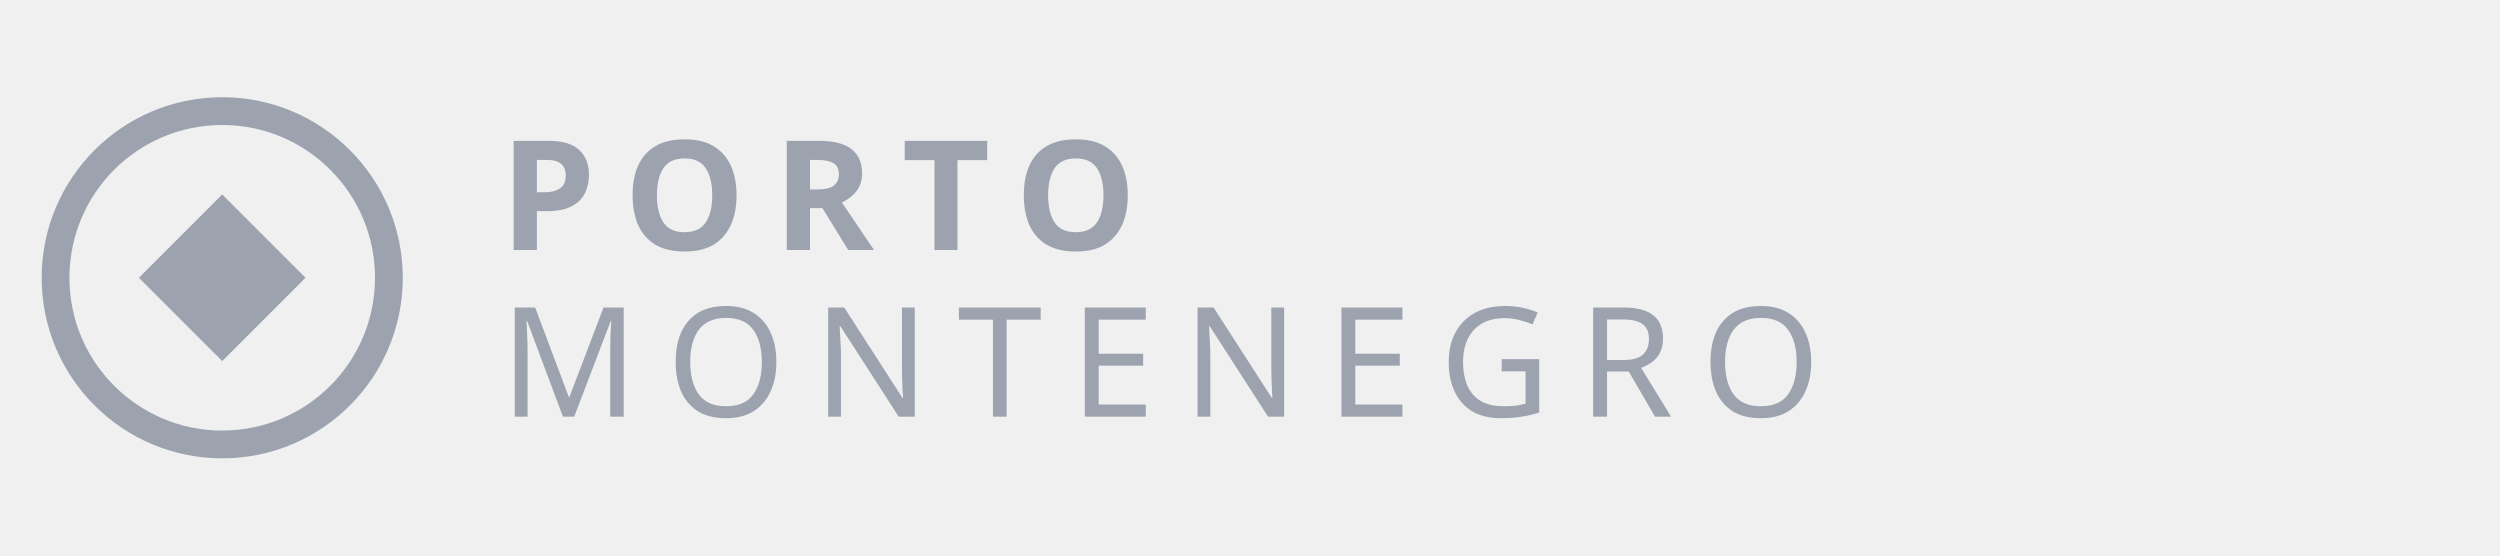
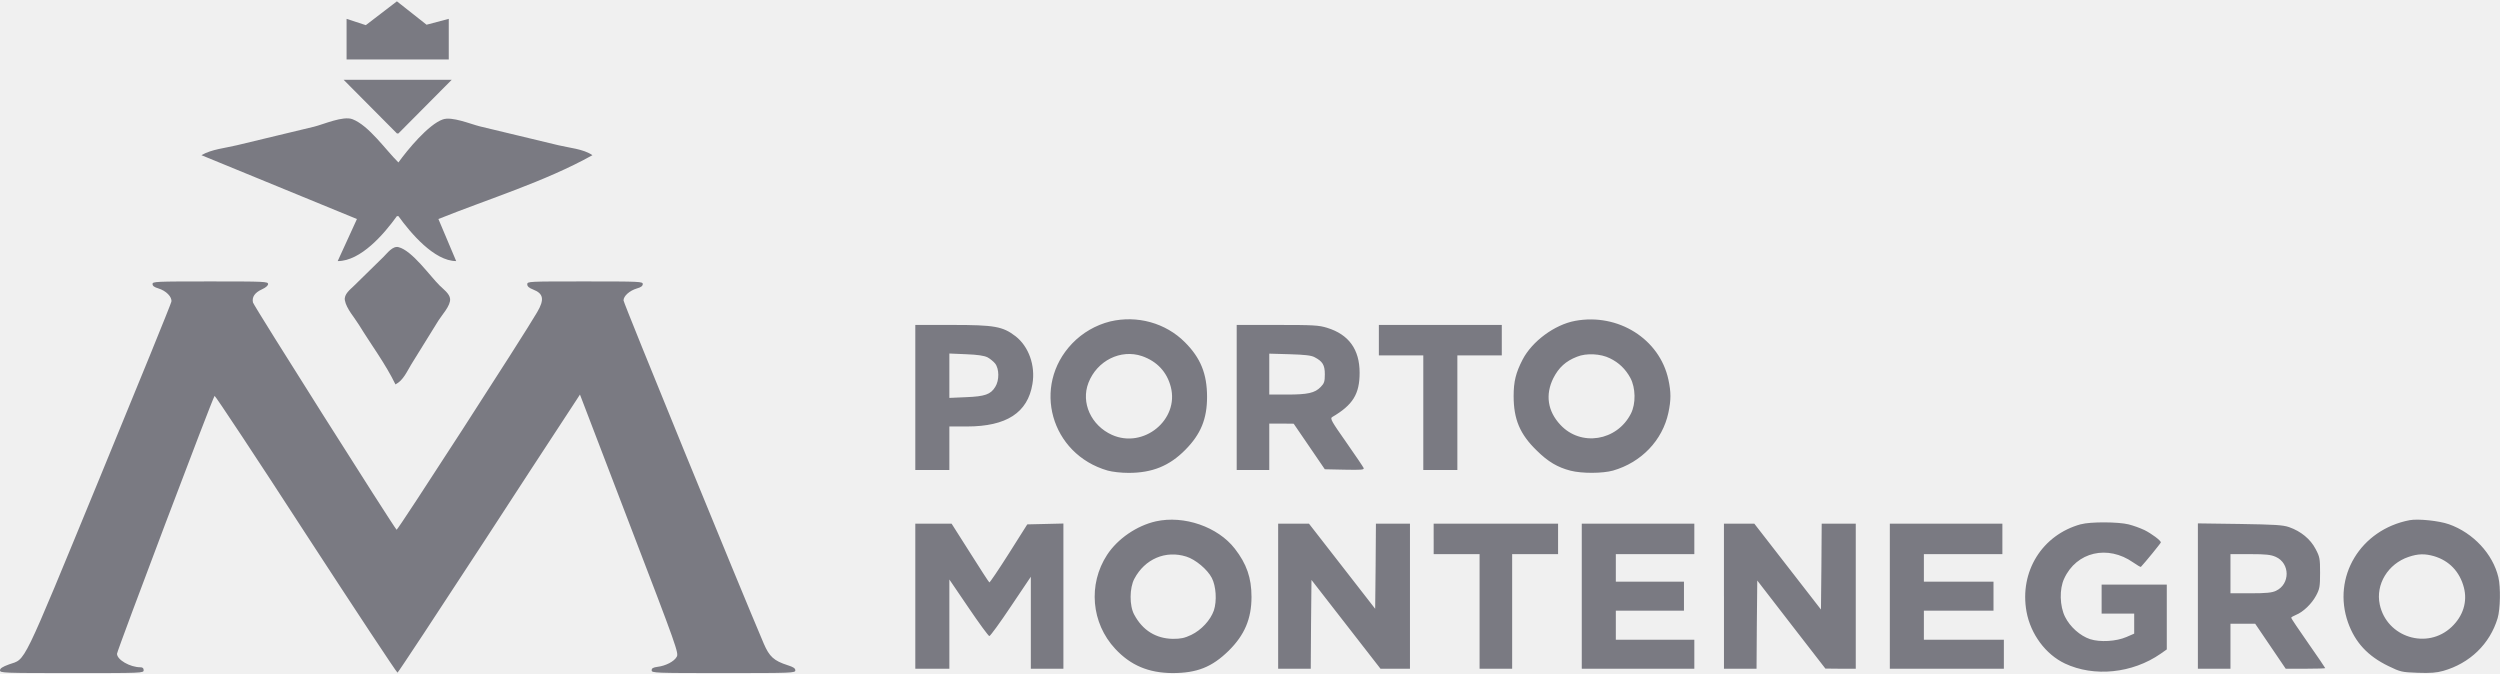
- <svg xmlns="http://www.w3.org/2000/svg" viewBox="0 0 180 40" fill="#9ca3af">
-   <circle cx="16" cy="20" r="12" fill="none" stroke="#9ca3af" stroke-width="2" />
-   <path d="M10 20 L16 14 L22 20 L16 26 Z" fill="#9ca3af" />
-   <text x="36" y="18" font-family="system-ui, sans-serif" font-size="11" font-weight="600" letter-spacing="2">PORTO</text>
-   <text x="36" y="30" font-family="system-ui, sans-serif" font-size="11" font-weight="400" letter-spacing="2">MONTENEGRO</text>
+ <svg xmlns="http://www.w3.org/2000/svg" width="130" height="35" fill="none">
+   <g clip-path="url(#clip0_11489_64464)" fill="#7A7A82">
+     <path d="M18.022.98v2.113h5.314V.98l-1.155.305L20.64.069l-1.618 1.239-1-.328zm-.154 3.169l2.773 2.79h.077l2.772-2.79h-5.622zM10.475 8.07l8.086 3.319-1.001 2.188c1.203 0 2.414-1.412 3.08-2.339h.078c.628.874 1.864 2.338 3.003 2.338l-.924-2.187c2.622-1.053 5.548-1.947 8.01-3.319-.467-.326-1.219-.383-1.772-.518-1.359-.333-2.723-.648-4.082-.981-.48-.118-1.451-.528-1.925-.362-.757.265-1.852 1.601-2.31 2.238-.65-.636-1.532-1.918-2.388-2.248-.49-.188-1.505.269-2.002.39-1.334.327-2.671.636-4.005.963-.585.143-1.332.21-1.848.518zm10.089 11.92c.409-.208.6-.68.831-1.056l1.402-2.263c.178-.29.642-.777.608-1.131-.026-.272-.35-.501-.531-.68-.518-.507-1.441-1.835-2.156-2.01-.3-.073-.589.324-.77.502-.515.502-1.03 1.004-1.54 1.509-.2.197-.53.44-.475.754.075.43.51.912.736 1.282.624 1.02 1.376 2.02 1.895 3.093z" />
+     <path d="M7.932 14.77c0 .098.093.165.3.226.401.12.725.445.679.694-.016.105-1.702 4.247-3.743 9.202C1.055 34.88 1.363 34.231.47 34.548c-.347.128-.47.21-.47.309 0 .136.139.143 3.735.143 3.681 0 3.735 0 3.735-.15 0-.106-.054-.152-.169-.152-.54 0-1.217-.392-1.217-.701 0-.158 4.975-13.314 5.075-13.412.023-.03 2.164 3.199 4.744 7.181 2.588 3.976 4.73 7.22 4.768 7.212.038-.016 2.079-3.108 4.544-6.887a1889.35 1889.35 0 014.713-7.22l.23-.354 2.573 6.721c2.472 6.442 2.572 6.729 2.457 6.917-.131.242-.57.468-.994.52-.238.031-.308.076-.308.182 0 .136.139.143 3.735.143 3.605 0 3.736-.007 3.736-.143 0-.106-.108-.174-.393-.264-.724-.234-.955-.445-1.248-1.124-1.278-2.995-7.293-17.711-7.293-17.847 0-.226.308-.505.685-.619.224-.06.316-.135.316-.233 0-.129-.139-.136-3.003-.136-2.958 0-3.004 0-3.004.15 0 .106.092.19.308.272.54.211.593.52.208 1.177-.678 1.177-7.262 11.36-7.309 11.315-.184-.189-7.447-11.67-7.47-11.82-.062-.287.1-.513.462-.68.2-.09.324-.196.324-.278 0-.129-.178-.136-3.004-.136-2.865 0-3.004.007-3.004.136zm49.798 1.945a4.142 4.142 0 00-1.978 1.147c-2.11 2.21-1.117 5.755 1.848 6.608.246.068.7.12 1.086.12 1.232 0 2.125-.362 2.95-1.199.808-.814 1.131-1.614 1.131-2.753 0-1.2-.338-2.03-1.155-2.844-1-1.003-2.48-1.41-3.881-1.079zm1.657 1.803c.777.272 1.293.822 1.494 1.6.446 1.712-1.417 3.228-3.058 2.496-1.086-.49-1.625-1.674-1.224-2.708.446-1.154 1.679-1.765 2.788-1.388zm22.519-1.833c-1.063.196-2.242 1.064-2.735 2.022-.346.671-.462 1.131-.462 1.886 0 1.206.324 1.983 1.194 2.828.593.589 1.094.883 1.771 1.056.593.151 1.664.144 2.203-.007 1.471-.423 2.572-1.57 2.88-3.01.14-.664.14-1.071 0-1.72-.454-2.112-2.61-3.47-4.852-3.055zm1.81 1.946c.47.227.816.566 1.062 1.019.277.513.293 1.342.031 1.855-.724 1.434-2.61 1.735-3.674.581-.662-.709-.785-1.569-.362-2.421.278-.55.647-.89 1.233-1.116.477-.197 1.232-.159 1.71.082zm-36.12 2.037v3.772h1.771v-2.263h.909c2.064 0 3.165-.717 3.411-2.21.162-.958-.192-1.947-.877-2.482-.67-.513-1.094-.588-3.297-.588h-1.917v3.771zm3.75-2.09c.131.069.316.22.4.325.216.271.224.875.008 1.214-.238.393-.539.498-1.517.536l-.87.038v-2.308l.87.037c.601.023.94.076 1.11.159zm12.962 2.09v3.772h1.694v-2.414h.64l.63.007.81 1.185.808 1.184 1.032.022c.886.016 1.024.008.986-.09-.03-.068-.44-.671-.909-1.343-.762-1.086-.847-1.23-.724-1.305 1.07-.626 1.425-1.191 1.425-2.3 0-1.215-.562-1.992-1.687-2.339-.439-.135-.7-.15-2.595-.15h-2.11v3.771zm4.043-2.097c.424.219.54.407.54.89 0 .385-.032.475-.217.664-.3.31-.67.392-1.74.392h-.932V18.39l1.063.03c.77.023 1.117.06 1.286.151zm3.35-.883v.793h2.31v5.959h1.772v-5.96h2.31v-1.584h-6.392v.793zM60.103 27.11c-.994.226-1.987.905-2.534 1.742a3.979 3.979 0 00.424 4.888c.8.86 1.732 1.252 2.972 1.26 1.279 0 2.057-.31 2.927-1.162.824-.814 1.186-1.66 1.186-2.798 0-.996-.254-1.72-.87-2.512-.886-1.139-2.642-1.742-4.105-1.418zm1.586 1.833c.478.15 1.094.664 1.325 1.109.223.43.27 1.199.108 1.69-.177.505-.647 1.018-1.179 1.274-.354.166-.539.204-.954.204-.878-.015-1.572-.438-2.01-1.26-.255-.46-.247-1.388.007-1.863.547-1.034 1.625-1.494 2.703-1.154zm63.614-1.894c-2.565.49-4.043 2.957-3.204 5.326.37 1.033 1.025 1.742 2.103 2.263.624.302.685.317 1.517.347.67.023.97 0 1.325-.098 1.386-.392 2.433-1.403 2.834-2.746.138-.467.161-1.599.038-2.12-.285-1.214-1.309-2.315-2.572-2.76-.508-.181-1.602-.294-2.041-.212zm1.263 1.871c.793.234 1.34.807 1.556 1.63.192.739-.039 1.485-.639 2.051-1.263 1.2-3.374.543-3.736-1.169-.223-1.04.424-2.112 1.502-2.474.493-.166.84-.173 1.317-.038zm-18.36-1.66c-2.018.551-3.204 2.467-2.827 4.55.216 1.168.994 2.217 1.995 2.692 1.517.717 3.512.513 4.975-.505l.324-.227V30.4h-3.389v1.508h1.694v1.041l-.4.174c-.539.234-1.379.279-1.895.113-.516-.174-1.039-.634-1.301-1.162-.277-.558-.301-1.44-.046-1.984.639-1.395 2.264-1.772 3.588-.844.208.143.386.248.401.233.216-.226 1.04-1.237 1.04-1.274 0-.098-.478-.453-.855-.642a5.16 5.16 0 00-.817-.294c-.539-.136-1.994-.143-2.487-.007zm-60.61 3.742v3.772h1.771v-4.64l1.001 1.472c.547.807 1.032 1.47 1.078 1.47.047 0 .555-.694 1.117-1.538l1.04-1.547v4.783h1.694v-7.551l-.94.023-.939.022-.963 1.524c-.531.837-.986 1.509-1.009 1.493-.03-.015-.477-.709-1-1.538l-.963-1.516h-1.887v3.771zm18.868 0v3.772h1.695l.015-2.309.023-2.308 1.794 2.308 1.795 2.309h1.532V27.23h-1.77l-.016 2.217-.023 2.21-1.718-2.21-1.725-2.217h-1.602v3.771zm8.087-2.98v.793h2.387v5.959h1.694v-5.96h2.388v-1.583h-6.47v.792zm7.701 2.98v3.772h5.853v-1.509h-4.082v-1.509h3.543v-1.508h-3.543v-1.433h4.082V27.23h-5.853v3.771zm7.394 0v3.772h1.694l.015-2.293.023-2.294 1.772 2.294 1.77 2.285.794.008h.786V27.23h-1.772l-.015 2.232-.023 2.233-1.733-2.233-1.733-2.232h-1.579v3.771zm8.625 0v3.772h5.93v-1.509h-4.159v-1.509h3.62v-1.508h-3.62v-1.433h4.082V27.23h-5.853v3.771zm16.019-.007v3.779h1.694v-2.339h1.286l.794 1.17.793 1.169h1.024c.57 0 1.032-.015 1.032-.03 0-.016-.4-.604-.885-1.298-.486-.694-.886-1.29-.886-1.32 0-.03.115-.098.246-.15.378-.152.817-.574 1.048-1.004.185-.347.208-.46.208-1.184 0-.74-.016-.83-.231-1.237-.27-.52-.771-.928-1.379-1.14-.331-.113-.732-.135-2.564-.165l-2.18-.03v3.779zm4.051-2.037c.747.332.755 1.418.008 1.765-.208.098-.501.128-1.317.128h-1.048v-2.036h1.025c.824 0 1.078.03 1.332.143z" />
+   </g>
+   <defs>
+     <clipPath id="clip0_11489_64464">
+       <path fill="#fff" d="M0 0h130v35H0z" />
+     </clipPath>
+   </defs>
</svg>
